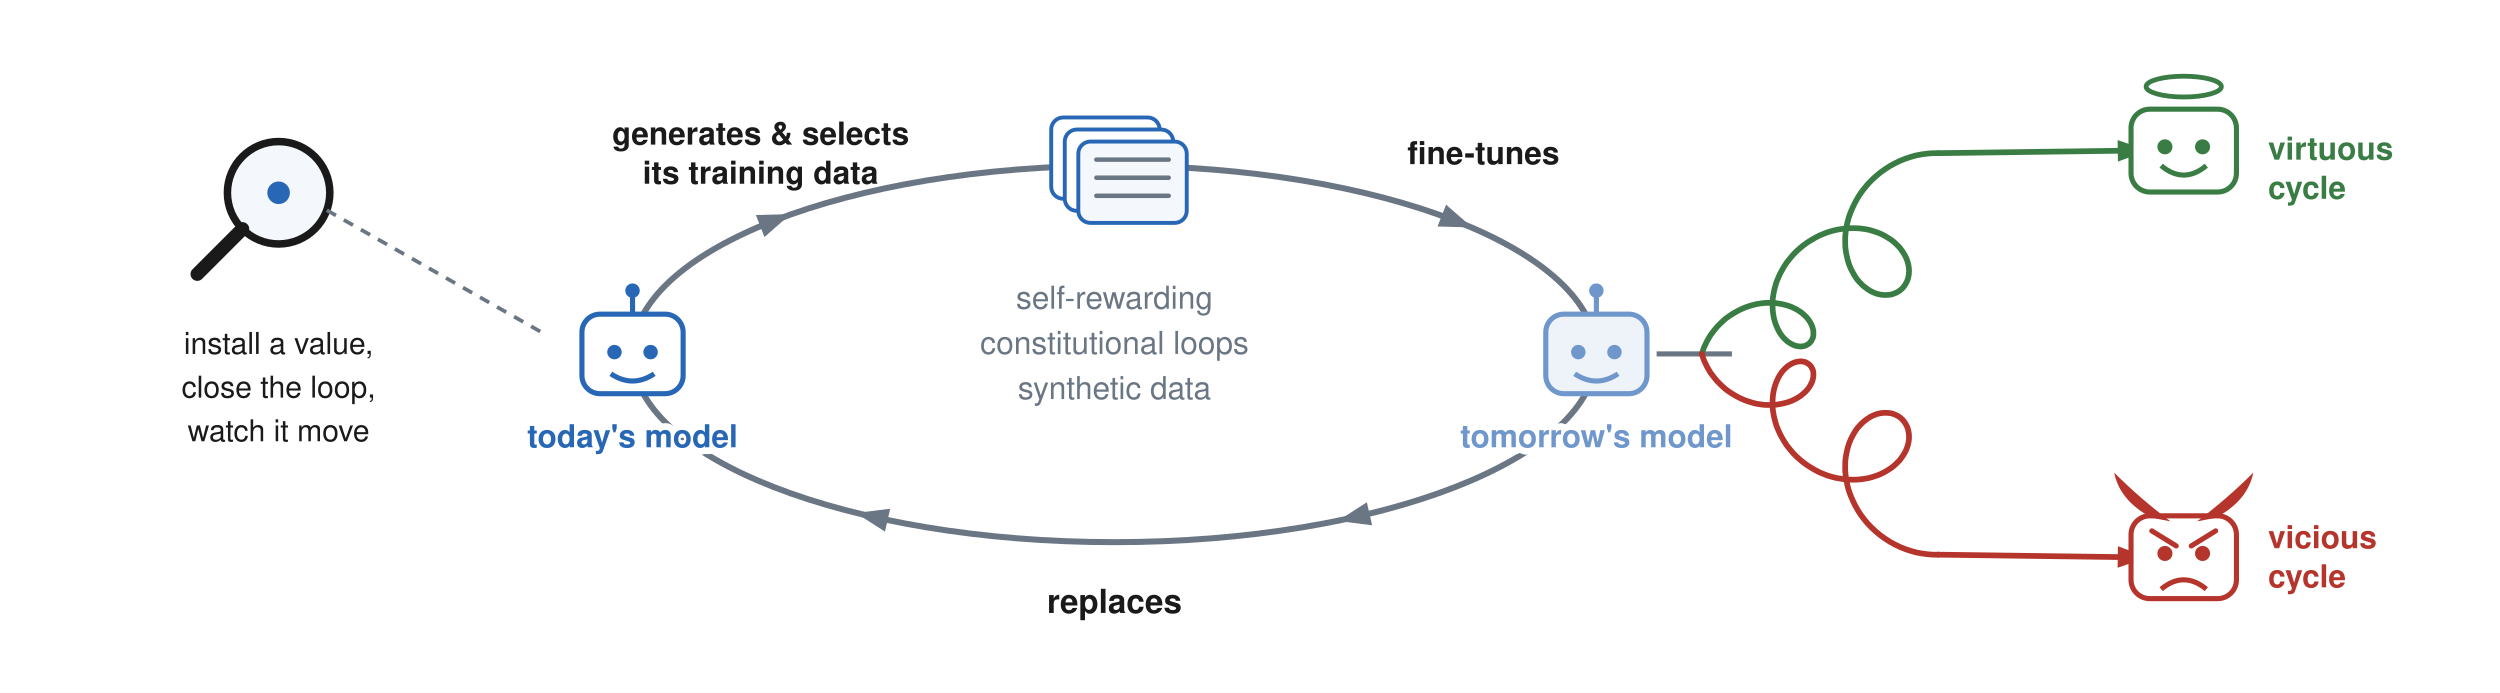
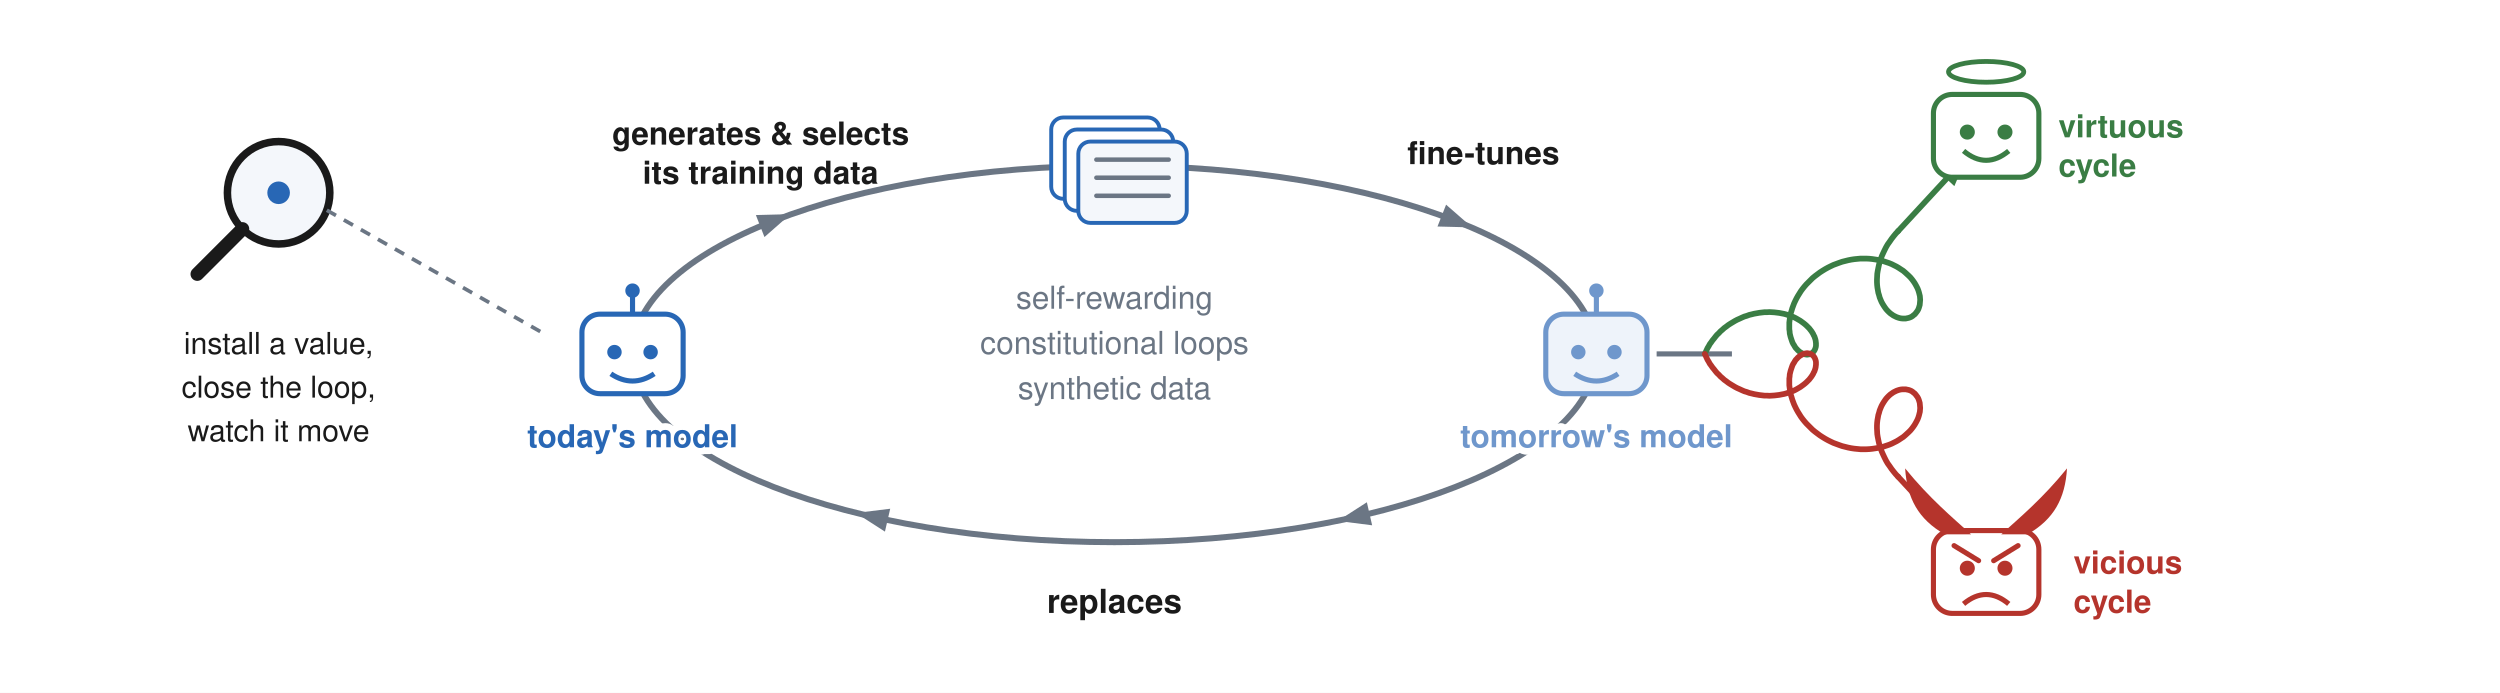
<svg xmlns="http://www.w3.org/2000/svg" viewBox="0 0 1660 460" font-family="Helvetica, Arial, sans-serif">
  <rect width="1660" height="460" fill="white" />
  <path d="M 420.0 235.0 A 320.0 125.0 0 0 1 740.0 110.0" fill="none" stroke="#6b7684" stroke-width="4" />
  <path d="M 740.0 110.0 A 320.0 125.0 0 0 1 1060.0 235.0" fill="none" stroke="#6b7684" stroke-width="4" />
  <path d="M 1060.0 235.0 A 320.0 125.0 0 0 1 420.0 235.0" fill="none" stroke="#6b7684" stroke-width="4" />
  <path d="M 524.9 142.2 L 507.6 157.4 L 501.9 142.8 z" fill="#6b7684" />
  <path d="M 977.5 151.0 L 954.5 150.4 L 960.2 135.9 z" fill="#6b7684" />
  <path d="M 888.3 345.9 L 907.6 333.5 L 911.1 348.8 z" fill="#6b7684" />
  <path d="M 568.3 340.6 L 591.1 337.8 L 587.6 353.0 z" fill="#6b7684" />
  <rect x="386.4" y="208.6" width="67.2" height="52.8" rx="12.0" fill="white" stroke="#2867b5" stroke-width="3.4" />
  <circle cx="408.0" cy="233.8" r="4.8" fill="#2867b5" />
  <circle cx="432.0" cy="233.8" r="4.8" fill="#2867b5" />
  <path d="M 405.6 248.2 Q 420.0 257.8 434.4 248.2" stroke="#2867b5" stroke-width="3.4" fill="none" />
  <line x1="420.0" y1="208.6" x2="420.0" y2="196.6" stroke="#2867b5" stroke-width="3.4" />
  <circle cx="420.0" cy="193.0" r="4.8" fill="#2867b5" />
  <text x="420.0" y="297.0" text-anchor="middle" font-family="Helvetica, Arial, sans-serif" font-size="21" font-weight="bold" fill="#2867b5" stroke="white" stroke-width="9" paint-order="stroke" stroke-linejoin="round">today's model</text>
  <rect x="698" y="78" width="72" height="54" rx="8" fill="white" stroke="#2867b5" stroke-width="2.6" />
  <rect x="707" y="86" width="72" height="54" rx="8" fill="white" stroke="#2867b5" stroke-width="2.6" />
  <rect x="716" y="94" width="72" height="54" rx="8" fill="#f4f7fb" stroke="#2867b5" stroke-width="2.6" />
  <line x1="728" y1="106" x2="776" y2="106" stroke="#6b7684" stroke-width="3" stroke-linecap="round" />
  <line x1="728" y1="118" x2="776" y2="118" stroke="#6b7684" stroke-width="3" stroke-linecap="round" />
  <line x1="728" y1="130" x2="776" y2="130" stroke="#6b7684" stroke-width="3" stroke-linecap="round" />
  <rect x="1026.4" y="208.6" width="67.2" height="52.8" rx="12.0" fill="#eef3fa" stroke="#6f97cc" stroke-width="3.4" />
  <circle cx="1048.0" cy="233.8" r="4.8" fill="#6f97cc" />
  <circle cx="1072.0" cy="233.8" r="4.8" fill="#6f97cc" />
  <path d="M 1045.6 248.2 Q 1060.0 257.8 1074.4 248.2" stroke="#6f97cc" stroke-width="3.4" fill="none" />
  <line x1="1060.0" y1="208.6" x2="1060.0" y2="196.6" stroke="#6f97cc" stroke-width="3.4" />
  <circle cx="1060.0" cy="193.0" r="4.8" fill="#6f97cc" />
  <text x="1060.0" y="297.0" text-anchor="middle" font-family="Helvetica, Arial, sans-serif" font-size="21" font-weight="bold" fill="#6f97cc" stroke="white" stroke-width="9" paint-order="stroke" stroke-linejoin="round">tomorrow's model</text>
  <text x="505.0" y="96.0" text-anchor="middle" font-family="Helvetica, Arial, sans-serif" font-size="21" font-weight="bold" fill="#1a1a1a">generates &amp; selects</text>
  <text x="505.0" y="122.0" text-anchor="middle" font-family="Helvetica, Arial, sans-serif" font-size="21" font-weight="bold" fill="#1a1a1a">its training data</text>
  <text x="985.0" y="109.0" text-anchor="middle" font-family="Helvetica, Arial, sans-serif" font-size="21" font-weight="bold" fill="#1a1a1a">fine-tunes</text>
  <text x="740.0" y="205.0" text-anchor="middle" font-family="Helvetica, Arial, sans-serif" font-size="21" font-weight="normal" fill="#6b7684">self-rewarding</text>
  <text x="740.0" y="235.0" text-anchor="middle" font-family="Helvetica, Arial, sans-serif" font-size="21" font-weight="normal" fill="#6b7684">constitutional loops</text>
  <text x="740.0" y="265.0" text-anchor="middle" font-family="Helvetica, Arial, sans-serif" font-size="21" font-weight="normal" fill="#6b7684">synthetic data</text>
  <text x="740.0" y="407.0" text-anchor="middle" font-family="Helvetica, Arial, sans-serif" font-size="22" font-weight="bold" fill="#1a1a1a">replaces</text>
  <circle cx="185.0" cy="128.0" r="34.0" fill="#f4f7fb" stroke="#1a1a1a" stroke-width="5" />
  <circle cx="185.0" cy="128.0" r="7.5" fill="#2867b5" />
  <line x1="161.0" y1="152.0" x2="131.0" y2="182.0" stroke="#1a1a1a" stroke-width="9" stroke-linecap="round" />
  <line x1="217.0" y1="139.6" x2="362" y2="222" stroke="#6b7684" stroke-width="2.5" stroke-dasharray="7 6" />
  <text x="185.0" y="235.0" text-anchor="middle" font-family="Helvetica, Arial, sans-serif" font-size="20" font-weight="normal" fill="#1a1a1a">install a value,</text>
  <text x="185.0" y="264.0" text-anchor="middle" font-family="Helvetica, Arial, sans-serif" font-size="20" font-weight="normal" fill="#1a1a1a">close the loop,</text>
  <text x="185.0" y="293.0" text-anchor="middle" font-family="Helvetica, Arial, sans-serif" font-size="20" font-weight="normal" fill="#1a1a1a">watch it move</text>
  <line x1="1100" y1="235" x2="1150" y2="235" stroke="#6b7684" stroke-width="3.4" />
-   <path d="M 1130.0 235.0 L 1130.7 232.9 L 1131.4 230.8 L 1132.4 228.7 L 1133.4 226.6 L 1134.6 224.5 L 1135.8 222.5 L 1137.3 220.5 L 1138.8 218.6 L 1140.4 216.7 L 1142.2 214.9 L 1144.0 213.2 L 1145.9 211.5 L 1148.0 210.0 L 1150.1 208.6 L 1152.3 207.3 L 1154.5 206.1 L 1156.8 205.0 L 1159.2 204.0 L 1161.6 203.2 L 1164.0 202.5 L 1166.4 201.9 L 1168.9 201.5 L 1171.3 201.2 L 1173.7 201.1 L 1176.1 201.1 L 1178.5 201.2 L 1180.8 201.5 L 1183.0 201.9 L 1185.2 202.4 L 1187.3 203.0 L 1189.3 203.7 L 1191.2 204.6 L 1193.0 205.5 L 1194.6 206.5 L 1196.2 207.6 L 1197.6 208.8 L 1198.9 210.0 L 1200.1 211.3 L 1201.1 212.6 L 1202.0 214.0 L 1202.7 215.4 L 1203.3 216.7 L 1203.7 218.1 L 1204.0 219.4 L 1204.1 220.8 L 1204.1 222.0 L 1204.0 223.2 L 1203.7 224.4 L 1203.2 225.4 L 1202.7 226.4 L 1202.0 227.3 L 1201.2 228.1 L 1200.3 228.7 L 1199.3 229.3 L 1198.3 229.7 L 1197.1 229.9 L 1195.9 230.1 L 1194.6 230.0 L 1193.3 229.8 L 1192.0 229.5 L 1190.7 229.0 L 1189.3 228.3 L 1188.0 227.5 L 1186.6 226.5 L 1185.4 225.4 L 1184.1 224.1 L 1182.9 222.6 L 1181.8 221.0 L 1180.8 219.2 L 1179.9 217.3 L 1179.1 215.3 L 1178.4 213.2 L 1177.8 210.9 L 1177.4 208.6 L 1177.1 206.1 L 1177.0 203.6 L 1177.0 201.0 L 1177.1 198.4 L 1177.5 195.7 L 1178.0 193.0 L 1178.7 190.3 L 1179.5 187.5 L 1180.6 184.8 L 1181.8 182.1 L 1183.2 179.5 L 1184.7 176.9 L 1186.4 174.3 L 1188.3 171.9 L 1190.3 169.5 L 1192.5 167.2 L 1194.8 165.1 L 1197.2 163.1 L 1199.8 161.2 L 1202.5 159.5 L 1205.2 157.9 L 1208.1 156.4 L 1211.0 155.2 L 1213.9 154.1 L 1217.0 153.2 L 1220.0 152.5 L 1223.1 152.0 L 1226.1 151.6 L 1229.2 151.5 L 1232.2 151.5 L 1235.2 151.7 L 1238.1 152.1 L 1240.9 152.6 L 1243.7 153.4 L 1246.4 154.3 L 1248.9 155.3 L 1251.3 156.5 L 1253.6 157.9 L 1255.8 159.3 L 1257.8 160.9 L 1259.6 162.6 L 1261.3 164.3 L 1262.7 166.2 L 1264.0 168.1 L 1265.1 170.0 L 1266.0 172.0 L 1266.7 174.0 L 1267.2 176.0 L 1267.5 178.0 L 1267.6 179.9 L 1267.5 181.8 L 1267.2 183.7 L 1266.8 185.4 L 1266.1 187.1 L 1265.3 188.6 L 1264.3 190.1 L 1263.2 191.4 L 1261.9 192.6 L 1260.5 193.6 L 1259.0 194.4 L 1257.3 195.1 L 1255.6 195.6 L 1253.8 195.8 L 1251.9 195.9 L 1250.0 195.8 L 1248.0 195.5 L 1246.0 195.0 L 1244.0 194.2 L 1242.1 193.3 L 1240.2 192.1 L 1238.3 190.7 L 1236.5 189.2 L 1234.8 187.4 L 1233.1 185.5 L 1231.6 183.3 L 1230.3 181.0 L 1229.0 178.5 L 1227.9 175.9 L 1227.0 173.1 L 1226.3 170.2 L 1225.7 167.2 L 1225.3 164.1 L 1225.2 160.9 L 1225.2 157.7 L 1225.5 154.3 L 1226.0 151.0 L 1226.7 147.6 L 1227.6 144.3 L 1228.8 141.0 L 1230.2 137.7 L 1231.8 134.4 L 1233.6 131.2 L 1235.6 128.1 L 1237.8 125.2 L 1240.2 122.3 L 1242.8 119.6 L 1245.6 117.0 L 1248.5 114.6 L 1251.6 112.4 L 1254.8 110.3 L 1258.1 108.5 L 1261.6 106.8 L 1265.1 105.4 L 1268.7 104.2 L 1272.3 103.2 L 1276.0 102.5 L 1279.7 102.0 L 1283.4 101.7 L 1287.0 101.7" fill="none" stroke="#3a7d44" stroke-width="3.8" stroke-linecap="round" />
-   <line x1="1287.0" y1="101.7" x2="1415.0" y2="100.0" stroke="#3a7d44" stroke-width="3.8" stroke-linecap="round" />
-   <path d="M 1426.0 99.9 L 1406.3 107.3 L 1406.1 93.0 z" fill="#3a7d44" />
-   <rect x="1415.0" y="72.5" width="70.0" height="55.0" rx="12.5" fill="white" stroke="#3a7d44" stroke-width="3.4" />
-   <circle cx="1437.5" cy="97.5" r="5.0" fill="#3a7d44" />
-   <circle cx="1462.5" cy="97.5" r="5.0" fill="#3a7d44" />
-   <path d="M 1435.0 110.0 Q 1450.0 122.5 1465.0 110.0" stroke="#3a7d44" stroke-width="3.4" fill="none" />
-   <ellipse cx="1450.0" cy="57.5" rx="25.0" ry="6.9" fill="none" stroke="#3a7d44" stroke-width="3.2" />
-   <text x="1506.0" y="106.0" font-family="Helvetica, Arial, sans-serif" font-size="21" font-weight="bold" fill="#3a7d44">virtuous</text>
-   <text x="1506.0" y="132.0" font-family="Helvetica, Arial, sans-serif" font-size="21" font-weight="bold" fill="#3a7d44">cycle</text>
-   <path d="M 1130.0 235.0 L 1130.7 237.1 L 1131.4 239.2 L 1132.4 241.3 L 1133.4 243.4 L 1134.6 245.5 L 1135.8 247.5 L 1137.3 249.5 L 1138.8 251.4 L 1140.4 253.3 L 1142.2 255.1 L 1144.0 256.8 L 1145.9 258.5 L 1148.0 260.0 L 1150.1 261.4 L 1152.3 262.7 L 1154.5 263.9 L 1156.8 265.0 L 1159.2 266.0 L 1161.6 266.8 L 1164.0 267.5 L 1166.4 268.1 L 1168.9 268.5 L 1171.3 268.8 L 1173.7 268.9 L 1176.1 268.9 L 1178.5 268.8 L 1180.8 268.5 L 1183.0 268.1 L 1185.2 267.6 L 1187.3 267.0 L 1189.3 266.3 L 1191.2 265.4 L 1193.0 264.5 L 1194.6 263.5 L 1196.2 262.4 L 1197.6 261.2 L 1198.9 260.0 L 1200.1 258.7 L 1201.1 257.4 L 1202.0 256.0 L 1202.7 254.6 L 1203.3 253.3 L 1203.7 251.9 L 1204.0 250.6 L 1204.1 249.2 L 1204.1 248.0 L 1204.0 246.8 L 1203.7 245.6 L 1203.2 244.6 L 1202.7 243.6 L 1202.0 242.7 L 1201.2 241.9 L 1200.3 241.3 L 1199.3 240.7 L 1198.3 240.3 L 1197.1 240.1 L 1195.9 239.9 L 1194.6 240.0 L 1193.3 240.2 L 1192.0 240.5 L 1190.7 241.0 L 1189.3 241.7 L 1188.0 242.5 L 1186.6 243.5 L 1185.4 244.6 L 1184.1 245.9 L 1182.9 247.4 L 1181.8 249.0 L 1180.8 250.8 L 1179.9 252.7 L 1179.1 254.7 L 1178.4 256.8 L 1177.8 259.1 L 1177.4 261.4 L 1177.1 263.9 L 1177.0 266.4 L 1177.0 269.0 L 1177.1 271.6 L 1177.5 274.3 L 1178.0 277.0 L 1178.7 279.7 L 1179.5 282.5 L 1180.6 285.2 L 1181.8 287.9 L 1183.2 290.5 L 1184.7 293.1 L 1186.4 295.7 L 1188.3 298.1 L 1190.3 300.5 L 1192.5 302.8 L 1194.8 304.9 L 1197.2 306.9 L 1199.8 308.8 L 1202.5 310.5 L 1205.2 312.1 L 1208.1 313.6 L 1211.0 314.8 L 1213.9 315.9 L 1217.0 316.8 L 1220.0 317.5 L 1223.1 318.0 L 1226.1 318.4 L 1229.2 318.5 L 1232.2 318.5 L 1235.2 318.3 L 1238.1 317.9 L 1240.9 317.4 L 1243.7 316.6 L 1246.4 315.7 L 1248.9 314.7 L 1251.3 313.5 L 1253.6 312.1 L 1255.8 310.7 L 1257.8 309.1 L 1259.6 307.4 L 1261.3 305.7 L 1262.7 303.8 L 1264.0 301.9 L 1265.1 300.0 L 1266.0 298.0 L 1266.7 296.0 L 1267.2 294.0 L 1267.5 292.0 L 1267.6 290.1 L 1267.5 288.2 L 1267.2 286.3 L 1266.8 284.6 L 1266.1 282.9 L 1265.3 281.4 L 1264.3 279.9 L 1263.2 278.6 L 1261.9 277.4 L 1260.5 276.4 L 1259.0 275.6 L 1257.3 274.9 L 1255.6 274.4 L 1253.8 274.2 L 1251.9 274.1 L 1250.0 274.2 L 1248.0 274.5 L 1246.0 275.0 L 1244.0 275.8 L 1242.1 276.7 L 1240.2 277.9 L 1238.3 279.3 L 1236.5 280.8 L 1234.8 282.6 L 1233.1 284.5 L 1231.6 286.7 L 1230.3 289.0 L 1229.0 291.5 L 1227.9 294.1 L 1227.0 296.9 L 1226.3 299.8 L 1225.7 302.8 L 1225.3 305.9 L 1225.2 309.1 L 1225.2 312.3 L 1225.5 315.7 L 1226.0 319.0 L 1226.7 322.4 L 1227.6 325.7 L 1228.8 329.0 L 1230.2 332.3 L 1231.8 335.6 L 1233.6 338.8 L 1235.6 341.9 L 1237.8 344.8 L 1240.2 347.7 L 1242.8 350.4 L 1245.6 353.0 L 1248.5 355.4 L 1251.6 357.6 L 1254.8 359.7 L 1258.1 361.5 L 1261.6 363.2 L 1265.1 364.6 L 1268.7 365.8 L 1272.3 366.8 L 1276.0 367.5 L 1279.7 368.0 L 1283.4 368.3 L 1287.0 368.3" fill="none" stroke="#b5342c" stroke-width="3.8" stroke-linecap="round" />
-   <line x1="1287.0" y1="368.3" x2="1415.0" y2="370.0" stroke="#b5342c" stroke-width="3.8" stroke-linecap="round" />
-   <path d="M 1426.0 370.1 L 1406.1 377.0 L 1406.3 362.7 z" fill="#b5342c" />
-   <rect x="1415.0" y="342.5" width="70.0" height="55.0" rx="12.5" fill="white" stroke="#b5342c" stroke-width="3.4" />
-   <circle cx="1437.5" cy="367.5" r="5.0" fill="#b5342c" />
-   <circle cx="1462.5" cy="367.5" r="5.0" fill="#b5342c" />
-   <line x1="1428.8" y1="352.5" x2="1445.0" y2="362.5" stroke="#b5342c" stroke-width="3.4" stroke-linecap="round" />
-   <line x1="1471.2" y1="352.5" x2="1455.0" y2="362.5" stroke="#b5342c" stroke-width="3.4" stroke-linecap="round" />
-   <path d="M 1435.0 391.2 Q 1450.0 378.8 1465.0 391.2" stroke="#b5342c" stroke-width="3.4" fill="none" />
-   <path d="M 1428.8 343.8 Q 1407.5 332.5 1403.8 313.8 Q 1421.2 331.2 1441.2 346.2 Z" fill="#b5342c" />
-   <path d="M 1471.2 343.8 Q 1492.5 332.5 1496.2 313.8 Q 1478.8 331.2 1458.8 346.2 Z" fill="#b5342c" />
-   <text x="1506.0" y="364.0" font-family="Helvetica, Arial, sans-serif" font-size="21" font-weight="bold" fill="#b5342c">vicious</text>
-   <text x="1506.0" y="390.0" font-family="Helvetica, Arial, sans-serif" font-size="21" font-weight="bold" fill="#b5342c">cycle</text>
+   <path d="M 1132.0 235.0 L 1132.6 233.7 L 1133.2 232.4 L 1133.8 231.1 L 1134.6 229.8 L 1135.3 228.5 L 1136.2 227.3 L 1137.1 226.0 L 1138.1 224.8 L 1139.1 223.5 L 1140.1 222.3 L 1141.3 221.2 L 1142.4 220.0 L 1143.7 218.9 L 1144.9 217.8 L 1146.3 216.8 L 1147.6 215.8 L 1149.0 214.9 L 1150.5 214.0 L 1152.0 213.1 L 1153.5 212.3 L 1155.1 211.6 L 1156.6 210.9 L 1158.2 210.2 L 1159.9 209.7 L 1161.5 209.1 L 1163.2 208.7 L 1164.8 208.3 L 1166.5 208.0 L 1168.2 207.7 L 1169.9 207.5 L 1171.6 207.3 L 1173.3 207.3 L 1174.9 207.2 L 1176.6 207.3 L 1178.2 207.4 L 1179.9 207.6 L 1181.5 207.8 L 1183.0 208.1 L 1184.6 208.4 L 1186.1 208.8 L 1187.5 209.3 L 1189.0 209.8 L 1190.4 210.3 L 1191.7 210.9 L 1193.0 211.6 L 1194.2 212.3 L 1195.4 213.0 L 1196.5 213.8 L 1197.6 214.6 L 1198.6 215.4 L 1199.5 216.2 L 1200.4 217.1 L 1201.3 218.0 L 1202.0 218.9 L 1202.7 219.8 L 1203.3 220.7 L 1203.9 221.7 L 1204.3 222.6 L 1204.8 223.5 L 1205.1 224.4 L 1205.4 225.3 L 1205.6 226.2 L 1205.7 227.1 L 1205.8 227.9 L 1205.8 228.7 L 1205.8 229.5 L 1205.7 230.3 L 1205.5 231.0 L 1205.3 231.6 L 1205.0 232.3 L 1204.7 232.8 L 1204.3 233.4 L 1203.9 233.8 L 1203.4 234.3 L 1202.9 234.6 L 1202.4 234.9 L 1201.8 235.2 L 1201.2 235.3 L 1200.6 235.4 L 1199.9 235.5 L 1199.2 235.4 L 1198.6 235.3 L 1197.9 235.1 L 1197.2 234.9 L 1196.5 234.5 L 1195.8 234.1 L 1195.1 233.7 L 1194.4 233.1 L 1193.7 232.5 L 1193.1 231.8 L 1192.4 231.1 L 1191.8 230.2 L 1191.3 229.3 L 1190.7 228.4 L 1190.2 227.4 L 1189.8 226.3 L 1189.4 225.1 L 1189.0 223.9 L 1188.7 222.7 L 1188.4 221.4 L 1188.3 220.0 L 1188.1 218.6 L 1188.1 217.2 L 1188.1 215.7 L 1188.1 214.2 L 1188.3 212.6 L 1188.5 211.1 L 1188.8 209.5 L 1189.1 207.9 L 1189.6 206.3 L 1190.1 204.6 L 1190.7 203.0 L 1191.3 201.4 L 1192.1 199.7 L 1192.9 198.1 L 1193.8 196.5 L 1194.8 194.9 L 1195.8 193.3 L 1196.9 191.8 L 1198.1 190.3 L 1199.4 188.8 L 1200.8 187.4 L 1202.2 186.0 L 1203.6 184.6 L 1205.2 183.3 L 1206.8 182.1 L 1208.4 180.9 L 1210.1 179.8 L 1211.9 178.7 L 1213.7 177.7 L 1215.5 176.8 L 1217.4 175.9 L 1219.3 175.2 L 1221.2 174.5 L 1223.2 173.8 L 1225.2 173.3 L 1227.2 172.8 L 1229.2 172.4 L 1231.2 172.1 L 1233.2 171.9 L 1235.3 171.7 L 1237.3 171.7 L 1239.3 171.7 L 1241.3 171.8 L 1243.2 172.0 L 1245.2 172.3 L 1247.1 172.6 L 1249.0 173.0 L 1250.8 173.5 L 1252.6 174.1 L 1254.4 174.7 L 1256.1 175.4 L 1257.7 176.2 L 1259.3 177.0 L 1260.8 177.9 L 1262.3 178.9 L 1263.7 179.8 L 1265.0 180.9 L 1266.2 182.0 L 1267.4 183.1 L 1268.5 184.2 L 1269.5 185.4 L 1270.4 186.6 L 1271.3 187.9 L 1272.0 189.1 L 1272.7 190.4 L 1273.3 191.6 L 1273.8 192.9 L 1274.2 194.2 L 1274.5 195.4 L 1274.8 196.6 L 1274.9 197.9 L 1275.0 199.1 L 1274.9 200.2 L 1274.8 201.4 L 1274.7 202.5 L 1274.4 203.5 L 1274.1 204.5 L 1273.7 205.5 L 1273.2 206.4 L 1272.6 207.2 L 1272.0 208.0 L 1271.4 208.7 L 1270.6 209.3 L 1269.9 209.9 L 1269.1 210.4 L 1268.2 210.8 L 1267.3 211.1 L 1266.3 211.3 L 1265.4 211.5 L 1264.4 211.5 L 1263.4 211.5 L 1262.3 211.4 L 1261.3 211.2 L 1260.3 210.9 L 1259.2 210.5 L 1258.2 210.0 L 1257.2 209.5 L 1256.2 208.8 L 1255.2 208.1 L 1254.2 207.2 L 1253.3 206.3 L 1252.4 205.3 L 1251.6 204.2 L 1250.8 203.0 L 1250.0 201.7 L 1249.3 200.4 L 1248.7 199.0 L 1248.1 197.5 L 1247.7 196.0 L 1247.2 194.4 L 1246.9 192.7 L 1246.6 191.0 L 1246.4 189.2 L 1246.3 187.4 L 1246.3 185.6 L 1246.4 183.7 L 1246.5 181.8 L 1246.8 179.9 L 1247.2 177.9 L 1247.6 176.0 L 1248.1 174.0 L 1248.8 172.0 L 1249.5 170.1 L 1250.4 168.1 L 1251.3 166.2 L 1252.3 164.2 L 1253.4 162.3 L 1254.7 160.5 L 1256.0 158.6 L 1257.4 156.8 L 1258.8 155.1 L 1260.4 153.4" fill="none" stroke="#3a7d44" stroke-width="3.8" stroke-linecap="round" />
+   <line x1="1260.4" y1="153.4" x2="1298.4" y2="112.3" stroke="#3a7d44" stroke-width="3.8" stroke-linecap="round" />
+   <path d="M 1305.9 104.2 L 1297.7 123.6 L 1287.2 113.9 z" fill="#3a7d44" />
+   <rect x="1283.8" y="62.7" width="70.0" height="55.0" rx="12.5" fill="white" stroke="#3a7d44" stroke-width="3.4" />
+   <circle cx="1306.3" cy="87.7" r="5.0" fill="#3a7d44" />
+   <circle cx="1331.3" cy="87.7" r="5.0" fill="#3a7d44" />
+   <path d="M 1303.8 100.2 Q 1318.8 112.7 1333.8 100.2" stroke="#3a7d44" stroke-width="3.4" fill="none" />
+   <ellipse cx="1318.8" cy="47.7" rx="25.0" ry="6.9" fill="none" stroke="#3a7d44" stroke-width="3.2" />
+   <text x="1366.8" y="91.2" font-family="Helvetica, Arial, sans-serif" font-size="21" font-weight="bold" fill="#3a7d44">virtuous</text>
+   <text x="1366.8" y="117.2" font-family="Helvetica, Arial, sans-serif" font-size="21" font-weight="bold" fill="#3a7d44">cycle</text>
+   <path d="M 1132.0 235.0 L 1132.6 236.3 L 1133.2 237.6 L 1133.8 238.9 L 1134.6 240.2 L 1135.3 241.5 L 1136.2 242.7 L 1137.1 244.0 L 1138.1 245.2 L 1139.1 246.5 L 1140.1 247.7 L 1141.3 248.8 L 1142.4 250.0 L 1143.7 251.1 L 1144.9 252.2 L 1146.3 253.2 L 1147.6 254.2 L 1149.0 255.1 L 1150.5 256.0 L 1152.0 256.9 L 1153.5 257.7 L 1155.1 258.4 L 1156.6 259.1 L 1158.2 259.8 L 1159.9 260.3 L 1161.5 260.9 L 1163.2 261.3 L 1164.8 261.7 L 1166.5 262.0 L 1168.2 262.3 L 1169.9 262.5 L 1171.6 262.7 L 1173.3 262.7 L 1174.9 262.8 L 1176.6 262.7 L 1178.2 262.6 L 1179.9 262.4 L 1181.5 262.2 L 1183.0 261.9 L 1184.6 261.6 L 1186.1 261.2 L 1187.5 260.7 L 1189.0 260.2 L 1190.4 259.7 L 1191.7 259.1 L 1193.0 258.4 L 1194.2 257.7 L 1195.4 257.0 L 1196.5 256.2 L 1197.6 255.4 L 1198.6 254.6 L 1199.5 253.8 L 1200.4 252.9 L 1201.3 252.0 L 1202.0 251.1 L 1202.7 250.2 L 1203.3 249.3 L 1203.9 248.3 L 1204.3 247.4 L 1204.8 246.5 L 1205.1 245.6 L 1205.4 244.7 L 1205.6 243.8 L 1205.7 242.9 L 1205.8 242.1 L 1205.8 241.3 L 1205.8 240.5 L 1205.7 239.7 L 1205.5 239.0 L 1205.3 238.4 L 1205.0 237.7 L 1204.7 237.2 L 1204.3 236.6 L 1203.9 236.2 L 1203.4 235.7 L 1202.9 235.4 L 1202.4 235.1 L 1201.8 234.8 L 1201.2 234.7 L 1200.6 234.6 L 1199.9 234.5 L 1199.2 234.6 L 1198.6 234.7 L 1197.9 234.9 L 1197.2 235.1 L 1196.5 235.5 L 1195.8 235.9 L 1195.1 236.3 L 1194.4 236.9 L 1193.7 237.5 L 1193.1 238.2 L 1192.4 238.9 L 1191.8 239.8 L 1191.3 240.7 L 1190.7 241.6 L 1190.2 242.6 L 1189.8 243.7 L 1189.4 244.9 L 1189.0 246.1 L 1188.7 247.3 L 1188.4 248.6 L 1188.3 250.0 L 1188.1 251.4 L 1188.1 252.8 L 1188.1 254.3 L 1188.1 255.8 L 1188.3 257.4 L 1188.5 258.9 L 1188.8 260.5 L 1189.1 262.1 L 1189.6 263.7 L 1190.1 265.4 L 1190.7 267.0 L 1191.3 268.6 L 1192.1 270.3 L 1192.9 271.9 L 1193.8 273.5 L 1194.8 275.1 L 1195.8 276.7 L 1196.9 278.2 L 1198.1 279.7 L 1199.4 281.2 L 1200.8 282.6 L 1202.2 284.0 L 1203.6 285.4 L 1205.2 286.7 L 1206.8 287.9 L 1208.4 289.1 L 1210.1 290.2 L 1211.9 291.3 L 1213.7 292.3 L 1215.5 293.2 L 1217.4 294.1 L 1219.3 294.8 L 1221.2 295.5 L 1223.2 296.2 L 1225.2 296.7 L 1227.2 297.2 L 1229.2 297.6 L 1231.2 297.9 L 1233.2 298.1 L 1235.3 298.3 L 1237.3 298.3 L 1239.3 298.3 L 1241.3 298.2 L 1243.2 298.0 L 1245.2 297.7 L 1247.1 297.4 L 1249.0 297.0 L 1250.8 296.5 L 1252.6 295.9 L 1254.4 295.3 L 1256.1 294.6 L 1257.7 293.8 L 1259.3 293.0 L 1260.8 292.1 L 1262.3 291.1 L 1263.7 290.2 L 1265.0 289.1 L 1266.2 288.0 L 1267.4 286.9 L 1268.5 285.8 L 1269.5 284.6 L 1270.4 283.4 L 1271.3 282.1 L 1272.0 280.9 L 1272.7 279.6 L 1273.3 278.4 L 1273.8 277.1 L 1274.2 275.8 L 1274.5 274.6 L 1274.8 273.4 L 1274.9 272.1 L 1275.0 270.9 L 1274.9 269.8 L 1274.8 268.6 L 1274.7 267.5 L 1274.4 266.5 L 1274.1 265.5 L 1273.7 264.5 L 1273.2 263.6 L 1272.6 262.8 L 1272.0 262.0 L 1271.4 261.3 L 1270.6 260.7 L 1269.9 260.1 L 1269.1 259.6 L 1268.2 259.2 L 1267.3 258.9 L 1266.3 258.7 L 1265.4 258.5 L 1264.4 258.5 L 1263.4 258.5 L 1262.3 258.6 L 1261.3 258.8 L 1260.3 259.1 L 1259.2 259.5 L 1258.2 260.0 L 1257.2 260.5 L 1256.2 261.2 L 1255.2 261.9 L 1254.2 262.8 L 1253.3 263.7 L 1252.4 264.7 L 1251.6 265.8 L 1250.8 267.0 L 1250.0 268.3 L 1249.3 269.6 L 1248.7 271.0 L 1248.1 272.5 L 1247.7 274.0 L 1247.2 275.6 L 1246.9 277.3 L 1246.6 279.0 L 1246.4 280.8 L 1246.3 282.6 L 1246.3 284.4 L 1246.4 286.3 L 1246.5 288.2 L 1246.8 290.1 L 1247.2 292.1 L 1247.6 294.0 L 1248.1 296.0 L 1248.8 298.0 L 1249.5 299.9 L 1250.4 301.9 L 1251.3 303.8 L 1252.3 305.8 L 1253.4 307.7 L 1254.7 309.5 L 1256.0 311.4 L 1257.4 313.2 L 1258.8 314.9 L 1260.4 316.6" fill="none" stroke="#b5342c" stroke-width="3.8" stroke-linecap="round" />
+   <line x1="1260.4" y1="316.6" x2="1298.4" y2="357.7" stroke="#b5342c" stroke-width="3.8" stroke-linecap="round" />
+   <path d="M 1305.9 365.8 L 1287.2 356.1 L 1297.7 346.4 z" fill="#b5342c" />
+   <rect x="1283.8" y="352.3" width="70.0" height="55.0" rx="12.5" fill="white" stroke="#b5342c" stroke-width="3.4" />
+   <circle cx="1306.3" cy="377.3" r="5.0" fill="#b5342c" />
+   <circle cx="1331.3" cy="377.3" r="5.0" fill="#b5342c" />
+   <line x1="1297.5" y1="362.3" x2="1313.8" y2="372.3" stroke="#b5342c" stroke-width="3.4" stroke-linecap="round" />
+   <line x1="1340.0" y1="362.3" x2="1323.8" y2="372.3" stroke="#b5342c" stroke-width="3.4" stroke-linecap="round" />
+   <path d="M 1303.8 401.0 Q 1318.8 388.5 1333.8 401.0" stroke="#b5342c" stroke-width="3.4" fill="none" />
+   <path d="M 1291.3 354.8 C 1273.8 344.8 1266.3 331.0 1265.0 311.0 C 1281.3 331.0 1296.3 343.5 1308.8 354.8 Z" fill="#b5342c" />
+   <path d="M 1346.3 354.8 C 1363.8 344.8 1371.3 331.0 1372.5 311.0 C 1356.3 331.0 1341.3 343.5 1328.8 354.8 Z" fill="#b5342c" />
+   <text x="1376.8" y="380.8" font-family="Helvetica, Arial, sans-serif" font-size="21" font-weight="bold" fill="#b5342c">vicious</text>
+   <text x="1376.8" y="406.8" font-family="Helvetica, Arial, sans-serif" font-size="21" font-weight="bold" fill="#b5342c">cycle</text>
</svg>
